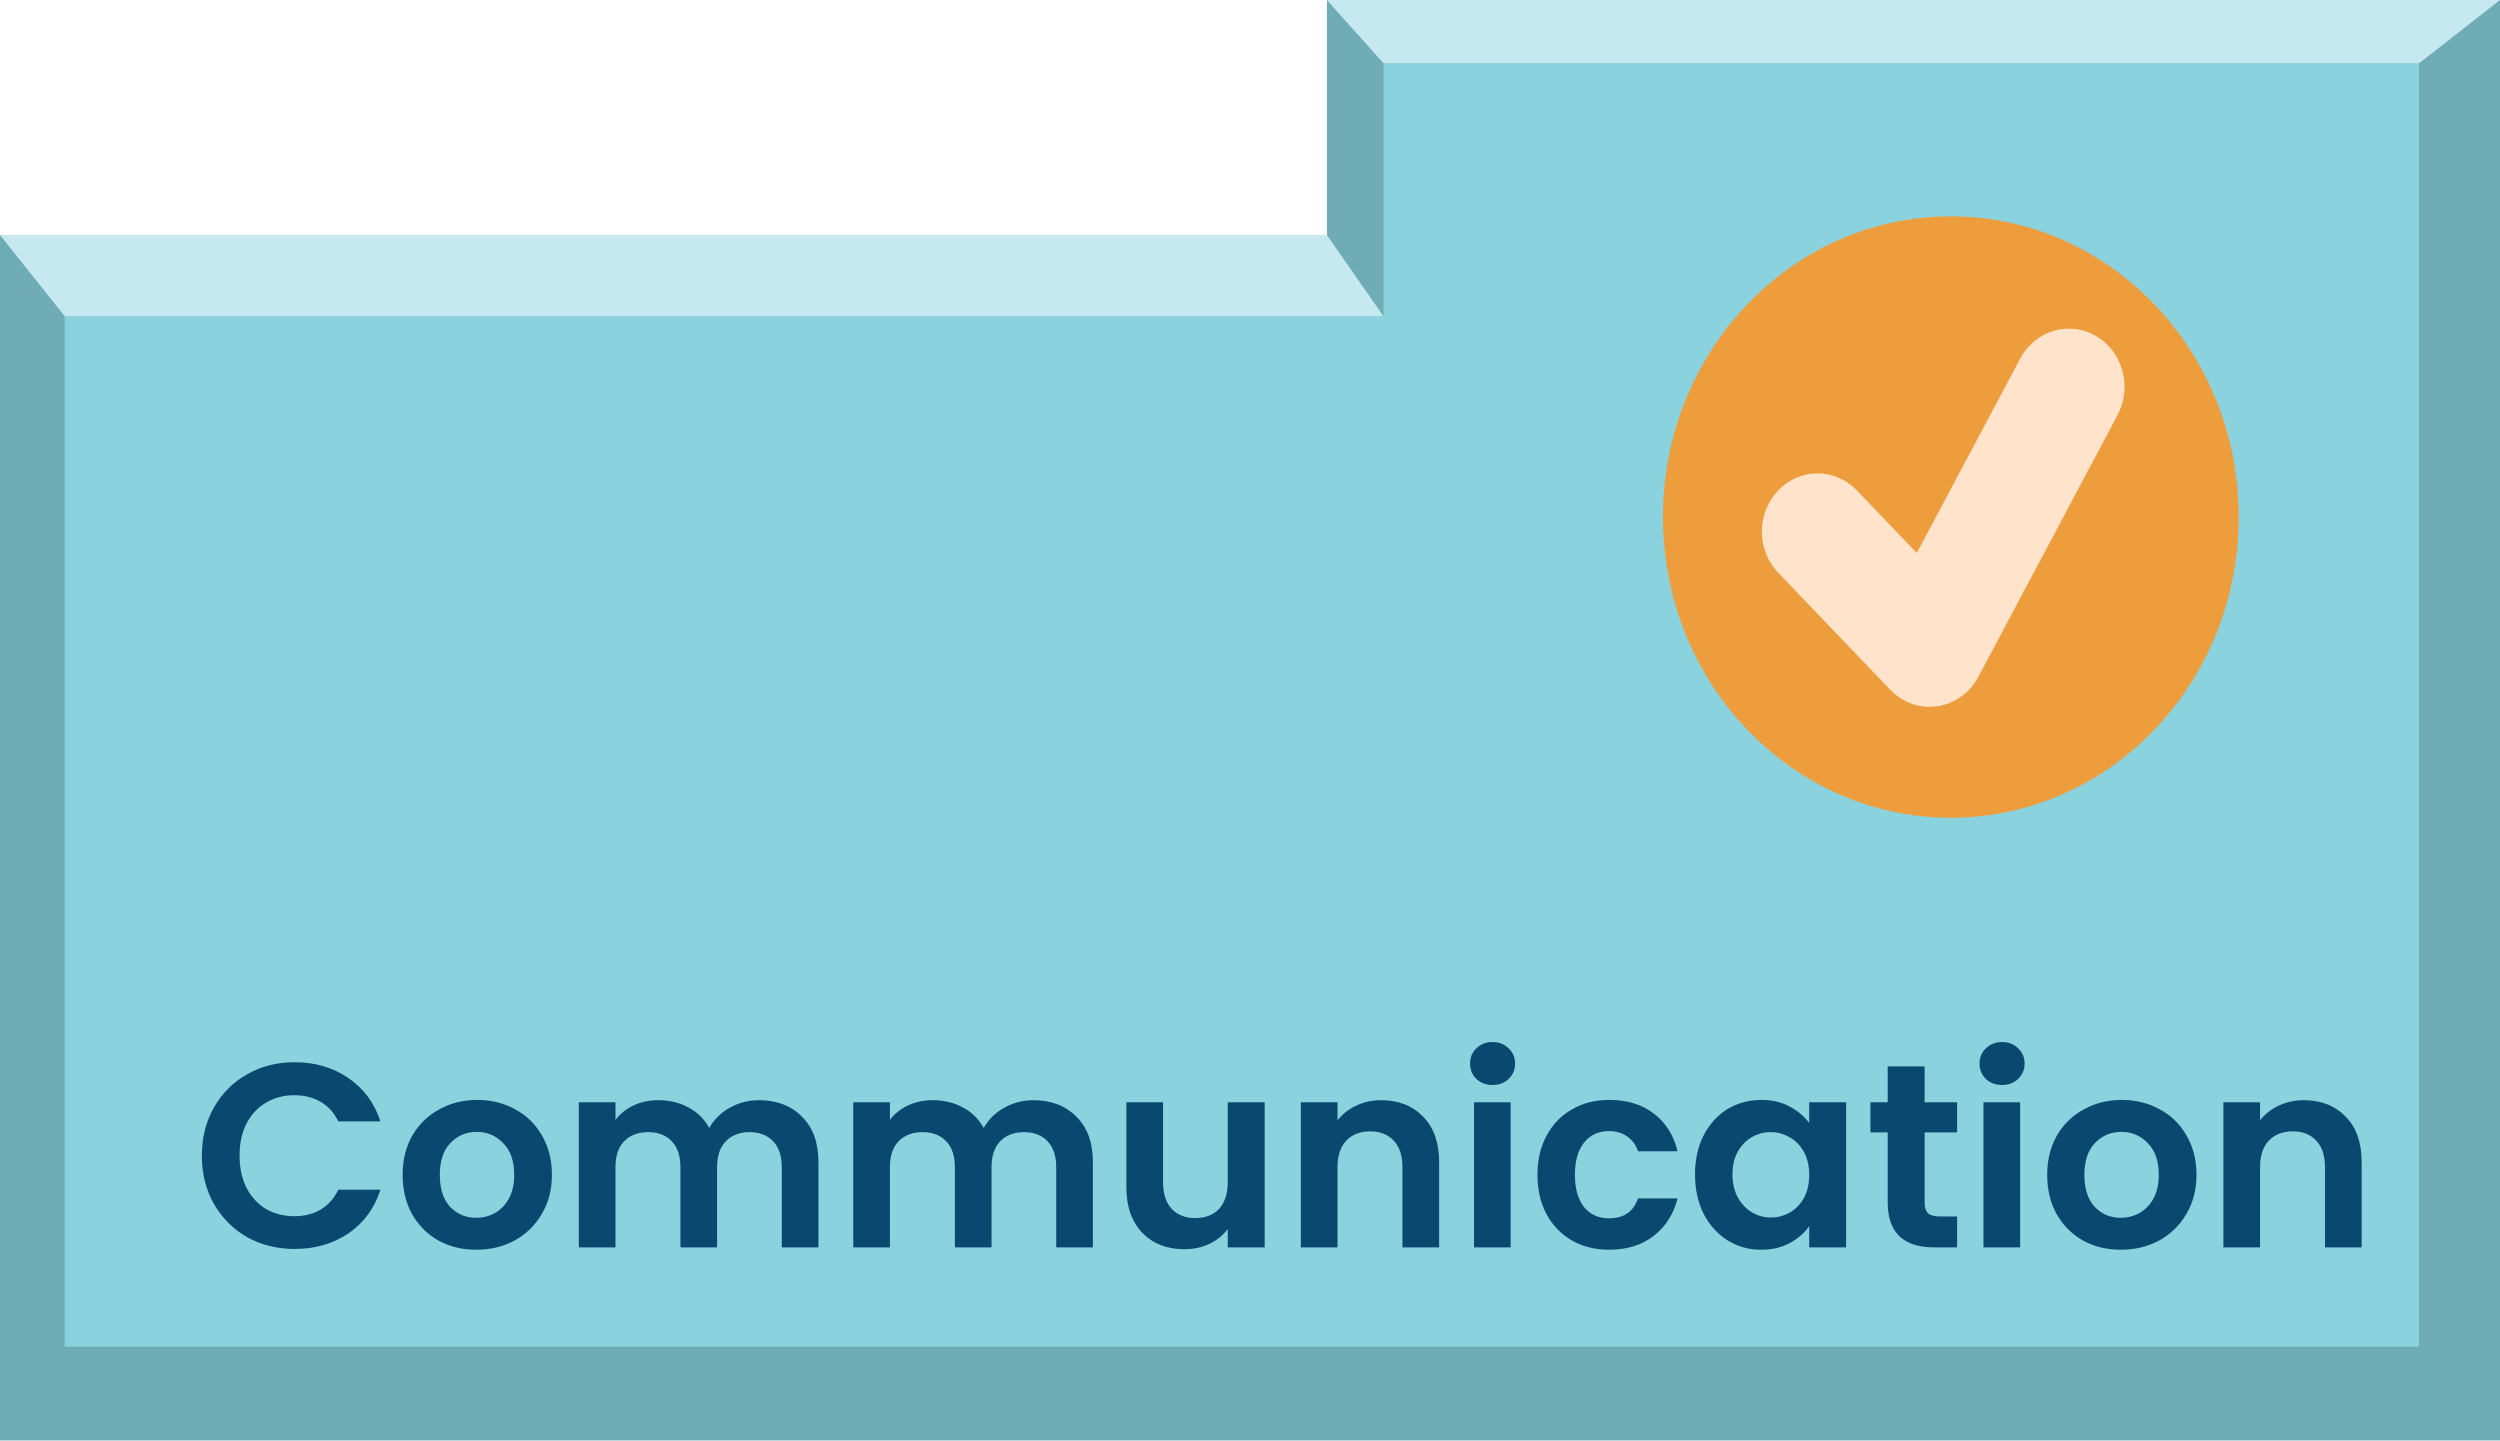
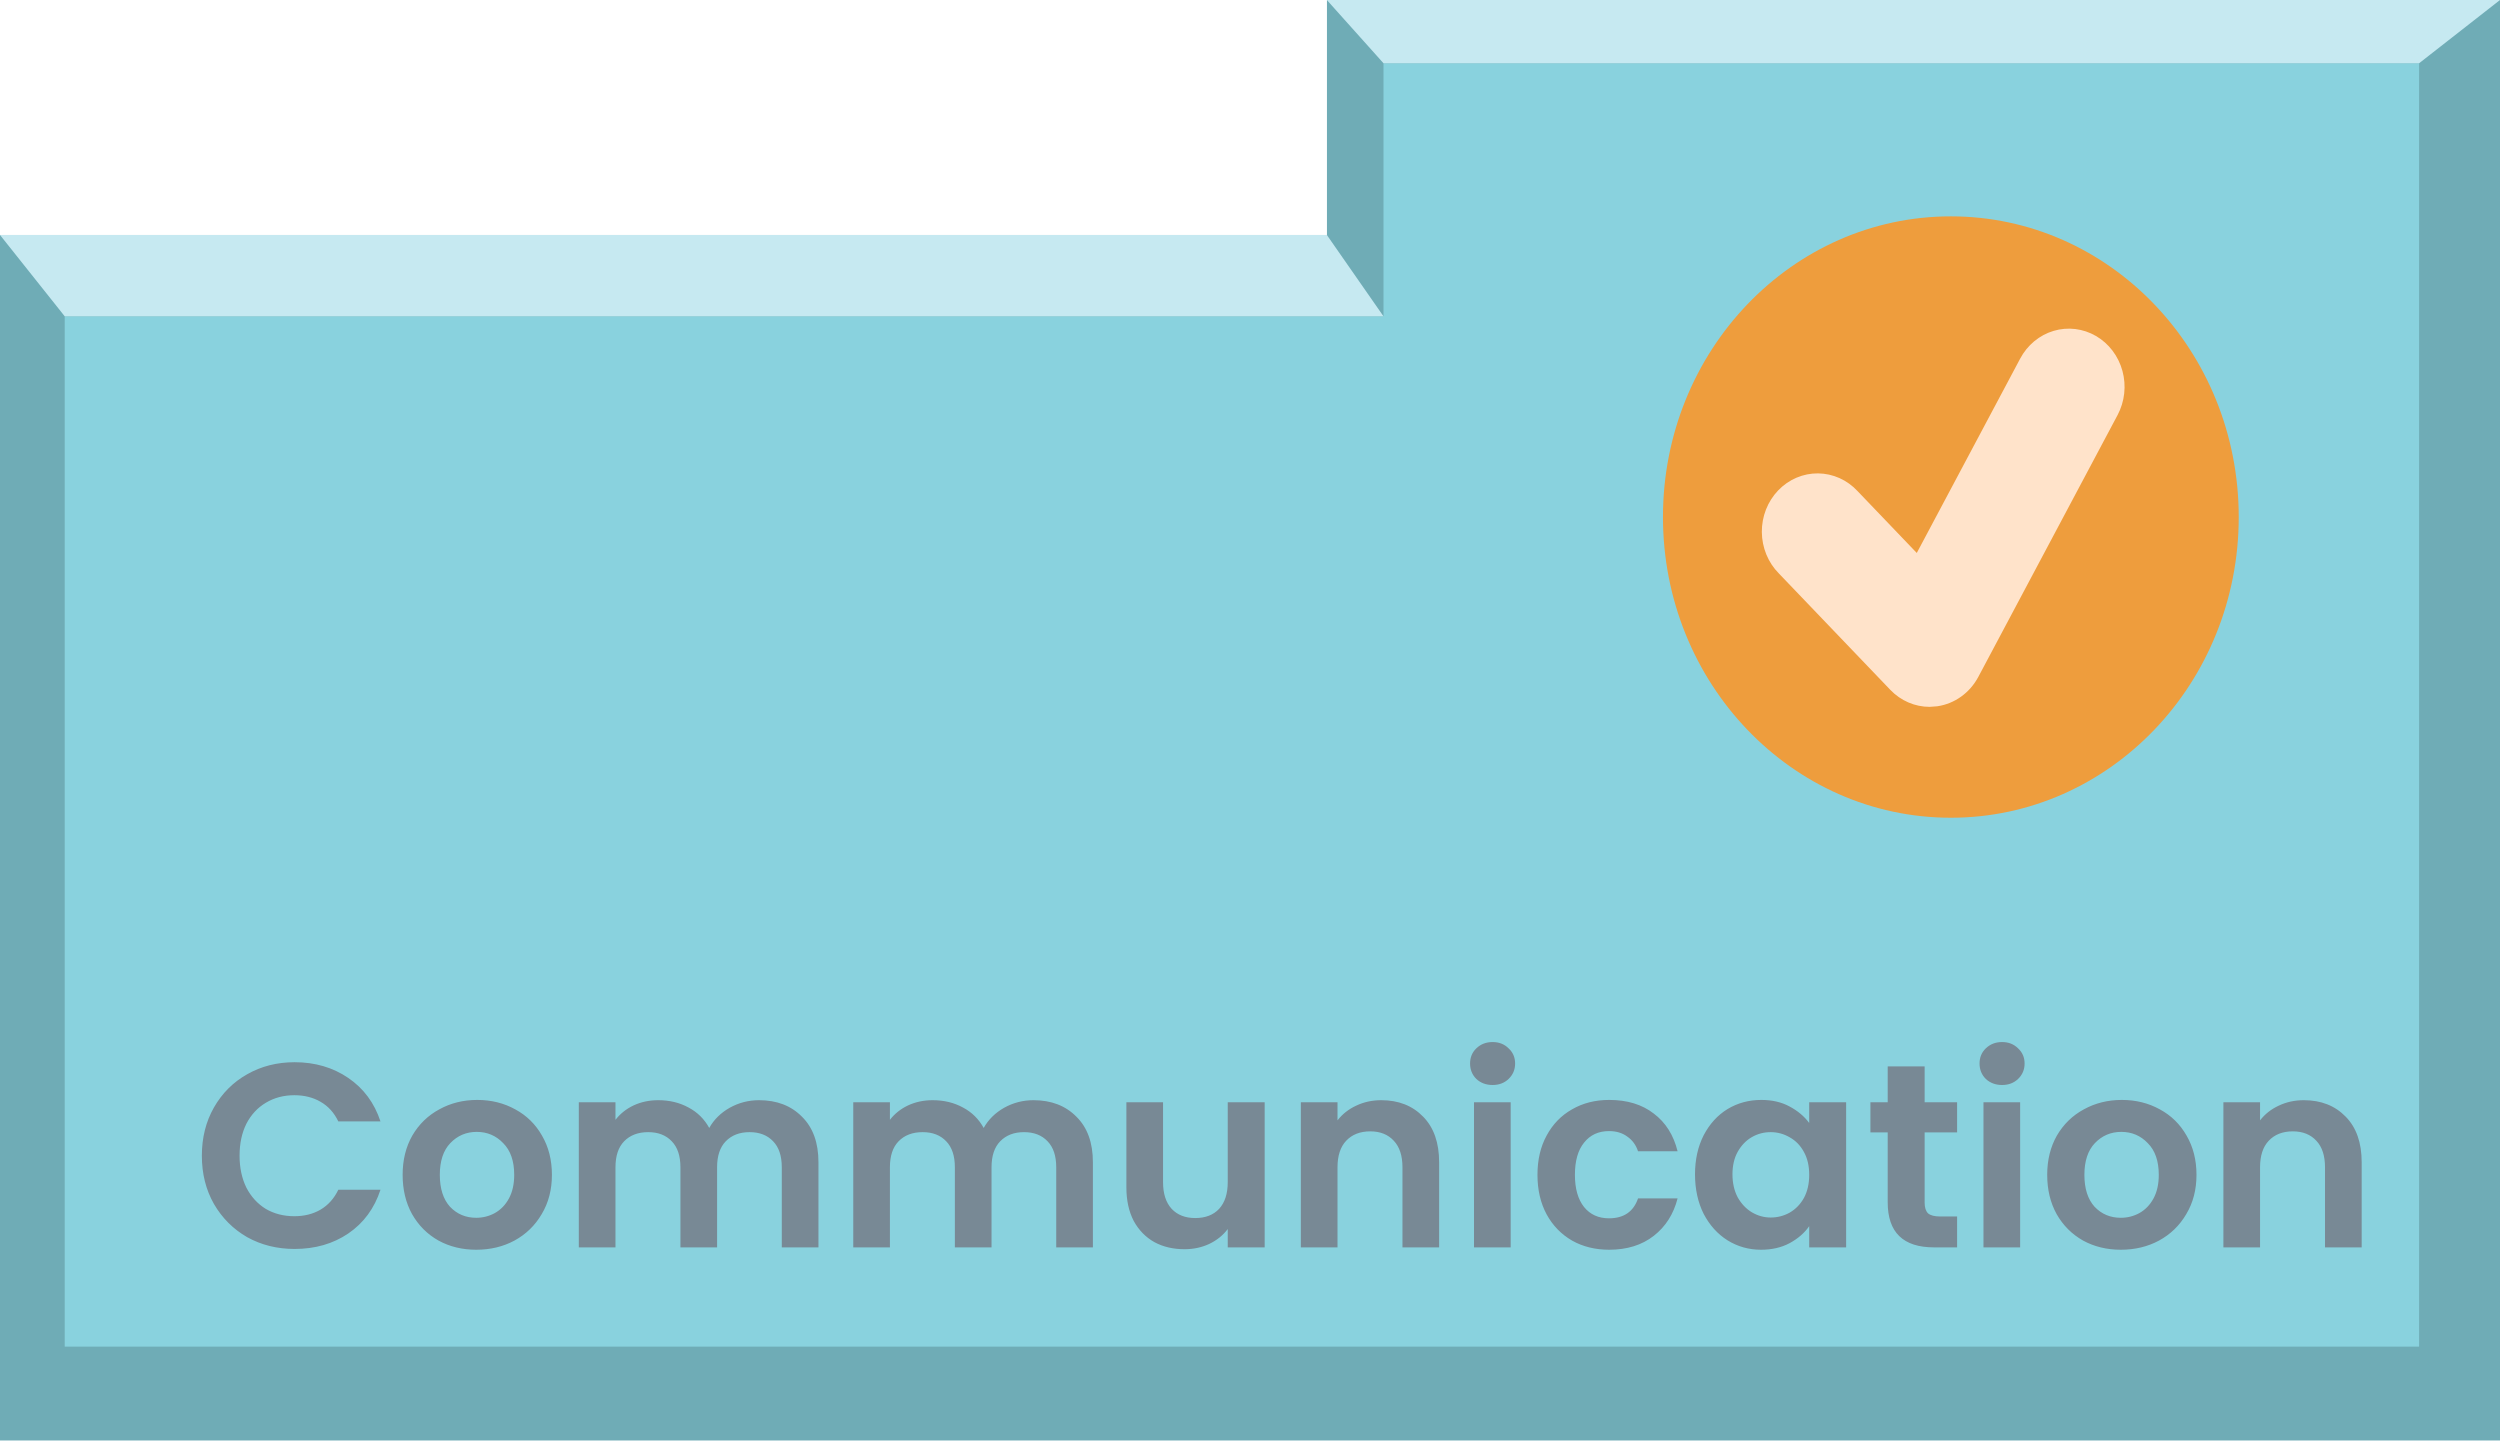
<svg xmlns="http://www.w3.org/2000/svg" width="210" height="121" viewBox="0 0 210 121" fill="none">
  <path d="M0 121H210V0H111.464V19.738H0V121Z" fill="#6FACB6" />
  <path d="M203.204 113.117V27.002V5.314H116.214V15.708V26.571H60.825H5.437L5.437 69.844V113.117H103.641H128.447H153.252H203.204Z" fill="#89D2DE" />
  <path d="M5.437 26.571L0 19.738H111.456L116.214 26.571H5.437Z" fill="#C6E9F1" />
  <path d="M116.214 5.314L111.456 0H210L203.204 5.314H116.214Z" fill="#C6E9F1" />
  <ellipse cx="163.871" cy="43.432" rx="24.182" ry="25.258" fill="#EE9D3D" />
-   <path d="M176.059 28.222C175.522 27.91 174.931 27.712 174.32 27.638C173.71 27.565 173.091 27.617 172.5 27.794C171.909 27.97 171.358 28.267 170.876 28.666C170.395 29.065 169.994 29.56 169.696 30.121L161.009 46.449L156.038 41.256C155.607 40.79 155.09 40.417 154.519 40.161C153.949 39.905 153.335 39.77 152.713 39.764C152.092 39.759 151.476 39.883 150.901 40.128C150.326 40.374 149.804 40.737 149.364 41.196C148.925 41.655 148.578 42.2 148.342 42.801C148.107 43.401 147.989 44.045 147.994 44.694C148 45.343 148.129 45.984 148.374 46.581C148.619 47.177 148.975 47.716 149.422 48.167L158.78 57.941C159.664 58.867 160.857 59.376 162.088 59.376L162.736 59.327C163.453 59.222 164.137 58.945 164.734 58.517C165.331 58.089 165.825 57.522 166.177 56.861L177.874 34.869C178.173 34.308 178.363 33.691 178.433 33.053C178.504 32.416 178.453 31.77 178.284 31.153C178.116 30.536 177.833 29.959 177.451 29.456C177.069 28.953 176.596 28.534 176.059 28.222V28.222Z" fill="#FFE3CA" />
-   <path d="M16.956 97.08C16.956 95.569 17.294 94.22 17.968 93.032C18.657 91.829 19.589 90.898 20.762 90.238C21.95 89.563 23.277 89.226 24.744 89.226C26.46 89.226 27.963 89.666 29.254 90.546C30.545 91.426 31.447 92.643 31.96 94.198H28.418C28.066 93.465 27.567 92.915 26.922 92.548C26.291 92.181 25.558 91.998 24.722 91.998C23.828 91.998 23.028 92.211 22.324 92.636C21.635 93.047 21.092 93.633 20.696 94.396C20.315 95.159 20.124 96.053 20.124 97.08C20.124 98.092 20.315 98.987 20.696 99.764C21.092 100.527 21.635 101.121 22.324 101.546C23.028 101.957 23.828 102.162 24.722 102.162C25.558 102.162 26.291 101.979 26.922 101.612C27.567 101.231 28.066 100.673 28.418 99.94H31.96C31.447 101.509 30.545 102.734 29.254 103.614C27.978 104.479 26.475 104.912 24.744 104.912C23.277 104.912 21.95 104.582 20.762 103.922C19.589 103.247 18.657 102.316 17.968 101.128C17.294 99.94 16.956 98.591 16.956 97.08ZM40.003 104.978C38.83 104.978 37.774 104.721 36.835 104.208C35.896 103.68 35.156 102.939 34.613 101.986C34.085 101.033 33.821 99.933 33.821 98.686C33.821 97.439 34.092 96.339 34.635 95.386C35.192 94.433 35.948 93.699 36.901 93.186C37.854 92.658 38.918 92.394 40.091 92.394C41.264 92.394 42.328 92.658 43.281 93.186C44.234 93.699 44.982 94.433 45.525 95.386C46.082 96.339 46.361 97.439 46.361 98.686C46.361 99.933 46.075 101.033 45.503 101.986C44.946 102.939 44.183 103.68 43.215 104.208C42.262 104.721 41.191 104.978 40.003 104.978ZM40.003 102.294C40.56 102.294 41.081 102.162 41.565 101.898C42.064 101.619 42.46 101.209 42.753 100.666C43.046 100.123 43.193 99.463 43.193 98.686C43.193 97.527 42.885 96.64 42.269 96.024C41.668 95.393 40.927 95.078 40.047 95.078C39.167 95.078 38.426 95.393 37.825 96.024C37.238 96.64 36.945 97.527 36.945 98.686C36.945 99.845 37.231 100.739 37.803 101.37C38.39 101.986 39.123 102.294 40.003 102.294ZM63.756 92.416C65.252 92.416 66.455 92.878 67.364 93.802C68.288 94.711 68.75 95.987 68.75 97.63V104.78H65.67V98.048C65.67 97.095 65.428 96.369 64.944 95.87C64.46 95.357 63.8 95.1 62.964 95.1C62.128 95.1 61.461 95.357 60.962 95.87C60.478 96.369 60.236 97.095 60.236 98.048V104.78H57.156V98.048C57.156 97.095 56.914 96.369 56.43 95.87C55.946 95.357 55.286 95.1 54.45 95.1C53.6 95.1 52.925 95.357 52.426 95.87C51.942 96.369 51.7 97.095 51.7 98.048V104.78H48.62V92.592H51.7V94.066C52.096 93.553 52.602 93.149 53.218 92.856C53.849 92.563 54.538 92.416 55.286 92.416C56.24 92.416 57.09 92.621 57.838 93.032C58.586 93.428 59.166 94 59.576 94.748C59.972 94.044 60.544 93.479 61.292 93.054C62.055 92.629 62.876 92.416 63.756 92.416ZM86.809 92.416C88.305 92.416 89.508 92.878 90.417 93.802C91.341 94.711 91.803 95.987 91.803 97.63V104.78H88.723V98.048C88.723 97.095 88.481 96.369 87.997 95.87C87.513 95.357 86.853 95.1 86.017 95.1C85.181 95.1 84.514 95.357 84.015 95.87C83.531 96.369 83.289 97.095 83.289 98.048V104.78H80.209V98.048C80.209 97.095 79.967 96.369 79.483 95.87C78.999 95.357 78.339 95.1 77.503 95.1C76.652 95.1 75.978 95.357 75.479 95.87C74.995 96.369 74.753 97.095 74.753 98.048V104.78H71.673V92.592H74.753V94.066C75.149 93.553 75.655 93.149 76.271 92.856C76.902 92.563 77.591 92.416 78.339 92.416C79.292 92.416 80.143 92.621 80.891 93.032C81.639 93.428 82.218 94 82.629 94.748C83.025 94.044 83.597 93.479 84.345 93.054C85.108 92.629 85.929 92.416 86.809 92.416ZM106.232 92.592V104.78H103.13V103.24C102.734 103.768 102.213 104.186 101.568 104.494C100.937 104.787 100.248 104.934 99.5 104.934C98.546 104.934 97.703 104.736 96.97 104.34C96.236 103.929 95.657 103.335 95.232 102.558C94.821 101.766 94.616 100.827 94.616 99.742V92.592H97.696V99.302C97.696 100.27 97.938 101.018 98.422 101.546C98.906 102.059 99.566 102.316 100.402 102.316C101.252 102.316 101.92 102.059 102.404 101.546C102.888 101.018 103.13 100.27 103.13 99.302V92.592H106.232ZM116.025 92.416C117.477 92.416 118.65 92.878 119.545 93.802C120.439 94.711 120.887 95.987 120.887 97.63V104.78H117.807V98.048C117.807 97.08 117.565 96.339 117.081 95.826C116.597 95.298 115.937 95.034 115.101 95.034C114.25 95.034 113.575 95.298 113.077 95.826C112.593 96.339 112.351 97.08 112.351 98.048V104.78H109.271V92.592H112.351V94.11C112.761 93.582 113.282 93.171 113.913 92.878C114.558 92.57 115.262 92.416 116.025 92.416ZM125.378 91.14C124.835 91.14 124.38 90.971 124.014 90.634C123.662 90.282 123.486 89.849 123.486 89.336C123.486 88.823 123.662 88.397 124.014 88.06C124.38 87.708 124.835 87.532 125.378 87.532C125.92 87.532 126.368 87.708 126.72 88.06C127.086 88.397 127.27 88.823 127.27 89.336C127.27 89.849 127.086 90.282 126.72 90.634C126.368 90.971 125.92 91.14 125.378 91.14ZM126.896 92.592V104.78H123.816V92.592H126.896ZM129.147 98.686C129.147 97.425 129.403 96.325 129.917 95.386C130.43 94.433 131.141 93.699 132.051 93.186C132.96 92.658 134.001 92.394 135.175 92.394C136.685 92.394 137.932 92.775 138.915 93.538C139.912 94.286 140.579 95.342 140.917 96.706H137.595C137.419 96.178 137.118 95.767 136.693 95.474C136.282 95.166 135.769 95.012 135.153 95.012C134.273 95.012 133.576 95.335 133.063 95.98C132.549 96.611 132.293 97.513 132.293 98.686C132.293 99.845 132.549 100.747 133.063 101.392C133.576 102.023 134.273 102.338 135.153 102.338C136.399 102.338 137.213 101.781 137.595 100.666H140.917C140.579 101.986 139.912 103.035 138.915 103.812C137.917 104.589 136.671 104.978 135.175 104.978C134.001 104.978 132.96 104.721 132.051 104.208C131.141 103.68 130.43 102.947 129.917 102.008C129.403 101.055 129.147 99.947 129.147 98.686ZM142.381 98.642C142.381 97.41 142.623 96.317 143.107 95.364C143.606 94.411 144.273 93.677 145.109 93.164C145.96 92.651 146.906 92.394 147.947 92.394C148.856 92.394 149.648 92.577 150.323 92.944C151.012 93.311 151.562 93.773 151.973 94.33V92.592H155.075V104.78H151.973V102.998C151.577 103.57 151.027 104.047 150.323 104.428C149.634 104.795 148.834 104.978 147.925 104.978C146.898 104.978 145.96 104.714 145.109 104.186C144.273 103.658 143.606 102.917 143.107 101.964C142.623 100.996 142.381 99.889 142.381 98.642ZM151.973 98.686C151.973 97.938 151.826 97.3 151.533 96.772C151.24 96.229 150.844 95.819 150.345 95.54C149.846 95.247 149.311 95.1 148.739 95.1C148.167 95.1 147.639 95.239 147.155 95.518C146.671 95.797 146.275 96.207 145.967 96.75C145.674 97.278 145.527 97.909 145.527 98.642C145.527 99.375 145.674 100.021 145.967 100.578C146.275 101.121 146.671 101.539 147.155 101.832C147.654 102.125 148.182 102.272 148.739 102.272C149.311 102.272 149.846 102.133 150.345 101.854C150.844 101.561 151.24 101.15 151.533 100.622C151.826 100.079 151.973 99.434 151.973 98.686ZM161.669 95.122V101.018C161.669 101.429 161.764 101.729 161.955 101.92C162.16 102.096 162.498 102.184 162.967 102.184H164.397V104.78H162.461C159.865 104.78 158.567 103.519 158.567 100.996V95.122H157.115V92.592H158.567V89.578H161.669V92.592H164.397V95.122H161.669ZM168.174 91.14C167.632 91.14 167.177 90.971 166.81 90.634C166.458 90.282 166.282 89.849 166.282 89.336C166.282 88.823 166.458 88.397 166.81 88.06C167.177 87.708 167.632 87.532 168.174 87.532C168.717 87.532 169.164 87.708 169.516 88.06C169.883 88.397 170.066 88.823 170.066 89.336C170.066 89.849 169.883 90.282 169.516 90.634C169.164 90.971 168.717 91.14 168.174 91.14ZM169.692 92.592V104.78H166.612V92.592H169.692ZM178.147 104.978C176.974 104.978 175.918 104.721 174.979 104.208C174.041 103.68 173.3 102.939 172.757 101.986C172.229 101.033 171.965 99.933 171.965 98.686C171.965 97.439 172.237 96.339 172.779 95.386C173.337 94.433 174.092 93.699 175.045 93.186C175.999 92.658 177.062 92.394 178.235 92.394C179.409 92.394 180.472 92.658 181.425 93.186C182.379 93.699 183.127 94.433 183.669 95.386C184.227 96.339 184.505 97.439 184.505 98.686C184.505 99.933 184.219 101.033 183.647 101.986C183.09 102.939 182.327 103.68 181.359 104.208C180.406 104.721 179.335 104.978 178.147 104.978ZM178.147 102.294C178.705 102.294 179.225 102.162 179.709 101.898C180.208 101.619 180.604 101.209 180.897 100.666C181.191 100.123 181.337 99.463 181.337 98.686C181.337 97.527 181.029 96.64 180.413 96.024C179.812 95.393 179.071 95.078 178.191 95.078C177.311 95.078 176.571 95.393 175.969 96.024C175.383 96.64 175.089 97.527 175.089 98.686C175.089 99.845 175.375 100.739 175.947 101.37C176.534 101.986 177.267 102.294 178.147 102.294ZM193.519 92.416C194.971 92.416 196.144 92.878 197.039 93.802C197.933 94.711 198.381 95.987 198.381 97.63V104.78H195.301V98.048C195.301 97.08 195.059 96.339 194.575 95.826C194.091 95.298 193.431 95.034 192.595 95.034C191.744 95.034 191.069 95.298 190.571 95.826C190.087 96.339 189.845 97.08 189.845 98.048V104.78H186.765V92.592H189.845V94.11C190.255 93.582 190.776 93.171 191.407 92.878C192.052 92.57 192.756 92.416 193.519 92.416Z" fill="#0B4870" />
+   <path d="M176.059 28.222C175.522 27.91 174.931 27.712 174.32 27.638C173.71 27.565 173.091 27.617 172.5 27.794C171.909 27.97 171.358 28.267 170.876 28.666C170.395 29.065 169.994 29.56 169.696 30.121L161.009 46.449L156.038 41.256C155.607 40.79 155.09 40.417 154.519 40.161C153.949 39.905 153.335 39.77 152.713 39.764C152.092 39.759 151.476 39.883 150.901 40.128C150.326 40.374 149.804 40.737 149.364 41.196C148.925 41.655 148.578 42.2 148.342 42.801C148.107 43.401 147.989 44.045 147.994 44.694C148 45.343 148.129 45.984 148.374 46.581C148.619 47.177 148.975 47.716 149.422 48.167L158.78 57.941C159.664 58.867 160.857 59.376 162.088 59.376L162.736 59.327C163.453 59.222 164.137 58.945 164.734 58.517C165.331 58.089 165.825 57.522 166.177 56.861L177.874 34.869C178.173 34.308 178.363 33.691 178.433 33.053C178.504 32.416 178.453 31.77 178.284 31.153C178.116 30.536 177.833 29.959 177.451 29.456C177.069 28.953 176.596 28.534 176.059 28.222Z" fill="#FFE3CA" />
+   <path d="M16.956 97.08C16.956 95.569 17.294 94.22 17.968 93.032C18.657 91.829 19.589 90.898 20.762 90.238C21.95 89.563 23.277 89.226 24.744 89.226C26.46 89.226 27.963 89.666 29.254 90.546C30.545 91.426 31.447 92.643 31.96 94.198H28.418C28.066 93.465 27.567 92.915 26.922 92.548C26.291 92.181 25.558 91.998 24.722 91.998C23.828 91.998 23.028 92.211 22.324 92.636C21.635 93.047 21.092 93.633 20.696 94.396C20.315 95.159 20.124 96.053 20.124 97.08C20.124 98.092 20.315 98.987 20.696 99.764C21.092 100.527 21.635 101.121 22.324 101.546C23.028 101.957 23.828 102.162 24.722 102.162C25.558 102.162 26.291 101.979 26.922 101.612C27.567 101.231 28.066 100.673 28.418 99.94H31.96C31.447 101.509 30.545 102.734 29.254 103.614C27.978 104.479 26.475 104.912 24.744 104.912C23.277 104.912 21.95 104.582 20.762 103.922C19.589 103.247 18.657 102.316 17.968 101.128C17.294 99.94 16.956 98.591 16.956 97.08ZM40.003 104.978C38.83 104.978 37.774 104.721 36.835 104.208C35.896 103.68 35.156 102.939 34.613 101.986C34.085 101.033 33.821 99.933 33.821 98.686C33.821 97.439 34.092 96.339 34.635 95.386C35.192 94.433 35.948 93.699 36.901 93.186C37.854 92.658 38.918 92.394 40.091 92.394C41.264 92.394 42.328 92.658 43.281 93.186C44.234 93.699 44.982 94.433 45.525 95.386C46.082 96.339 46.361 97.439 46.361 98.686C46.361 99.933 46.075 101.033 45.503 101.986C44.946 102.939 44.183 103.68 43.215 104.208C42.262 104.721 41.191 104.978 40.003 104.978ZM40.003 102.294C40.56 102.294 41.081 102.162 41.565 101.898C42.064 101.619 42.46 101.209 42.753 100.666C43.046 100.123 43.193 99.463 43.193 98.686C43.193 97.527 42.885 96.64 42.269 96.024C41.668 95.393 40.927 95.078 40.047 95.078C39.167 95.078 38.426 95.393 37.825 96.024C37.238 96.64 36.945 97.527 36.945 98.686C36.945 99.845 37.231 100.739 37.803 101.37C38.39 101.986 39.123 102.294 40.003 102.294ZM63.756 92.416C65.252 92.416 66.455 92.878 67.364 93.802C68.288 94.711 68.75 95.987 68.75 97.63V104.78H65.67V98.048C65.67 97.095 65.428 96.369 64.944 95.87C64.46 95.357 63.8 95.1 62.964 95.1C62.128 95.1 61.461 95.357 60.962 95.87C60.478 96.369 60.236 97.095 60.236 98.048V104.78H57.156V98.048C57.156 97.095 56.914 96.369 56.43 95.87C55.946 95.357 55.286 95.1 54.45 95.1C53.6 95.1 52.925 95.357 52.426 95.87C51.942 96.369 51.7 97.095 51.7 98.048V104.78H48.62V92.592H51.7V94.066C52.096 93.553 52.602 93.149 53.218 92.856C53.849 92.563 54.538 92.416 55.286 92.416C56.24 92.416 57.09 92.621 57.838 93.032C58.586 93.428 59.166 94 59.576 94.748C59.972 94.044 60.544 93.479 61.292 93.054C62.055 92.629 62.876 92.416 63.756 92.416ZM86.809 92.416C88.305 92.416 89.508 92.878 90.417 93.802C91.341 94.711 91.803 95.987 91.803 97.63V104.78H88.723V98.048C88.723 97.095 88.481 96.369 87.997 95.87C87.513 95.357 86.853 95.1 86.017 95.1C85.181 95.1 84.514 95.357 84.015 95.87C83.531 96.369 83.289 97.095 83.289 98.048V104.78H80.209V98.048C80.209 97.095 79.967 96.369 79.483 95.87C78.999 95.357 78.339 95.1 77.503 95.1C76.652 95.1 75.978 95.357 75.479 95.87C74.995 96.369 74.753 97.095 74.753 98.048V104.78H71.673V92.592H74.753V94.066C75.149 93.553 75.655 93.149 76.271 92.856C76.902 92.563 77.591 92.416 78.339 92.416C79.292 92.416 80.143 92.621 80.891 93.032C81.639 93.428 82.218 94 82.629 94.748C83.025 94.044 83.597 93.479 84.345 93.054C85.108 92.629 85.929 92.416 86.809 92.416ZM106.232 92.592V104.78H103.13V103.24C102.734 103.768 102.213 104.186 101.568 104.494C100.937 104.787 100.248 104.934 99.5 104.934C98.546 104.934 97.703 104.736 96.97 104.34C96.236 103.929 95.657 103.335 95.232 102.558C94.821 101.766 94.616 100.827 94.616 99.742V92.592H97.696V99.302C97.696 100.27 97.938 101.018 98.422 101.546C98.906 102.059 99.566 102.316 100.402 102.316C101.252 102.316 101.92 102.059 102.404 101.546C102.888 101.018 103.13 100.27 103.13 99.302V92.592H106.232ZM116.025 92.416C117.477 92.416 118.65 92.878 119.545 93.802C120.439 94.711 120.887 95.987 120.887 97.63V104.78H117.807V98.048C117.807 97.08 117.565 96.339 117.081 95.826C116.597 95.298 115.937 95.034 115.101 95.034C114.25 95.034 113.575 95.298 113.077 95.826C112.593 96.339 112.351 97.08 112.351 98.048V104.78H109.271V92.592H112.351V94.11C112.761 93.582 113.282 93.171 113.913 92.878C114.558 92.57 115.262 92.416 116.025 92.416ZM125.378 91.14C124.835 91.14 124.38 90.971 124.014 90.634C123.662 90.282 123.486 89.849 123.486 89.336C123.486 88.823 123.662 88.397 124.014 88.06C124.38 87.708 124.835 87.532 125.378 87.532C125.92 87.532 126.368 87.708 126.72 88.06C127.086 88.397 127.27 88.823 127.27 89.336C127.27 89.849 127.086 90.282 126.72 90.634C126.368 90.971 125.92 91.14 125.378 91.14ZM126.896 92.592V104.78H123.816V92.592H126.896ZM129.147 98.686C129.147 97.425 129.403 96.325 129.917 95.386C130.43 94.433 131.141 93.699 132.051 93.186C132.96 92.658 134.001 92.394 135.175 92.394C136.685 92.394 137.932 92.775 138.915 93.538C139.912 94.286 140.579 95.342 140.917 96.706H137.595C137.419 96.178 137.118 95.767 136.693 95.474C136.282 95.166 135.769 95.012 135.153 95.012C134.273 95.012 133.576 95.335 133.063 95.98C132.549 96.611 132.293 97.513 132.293 98.686C132.293 99.845 132.549 100.747 133.063 101.392C133.576 102.023 134.273 102.338 135.153 102.338C136.399 102.338 137.213 101.781 137.595 100.666H140.917C140.579 101.986 139.912 103.035 138.915 103.812C137.917 104.589 136.671 104.978 135.175 104.978C134.001 104.978 132.96 104.721 132.051 104.208C131.141 103.68 130.43 102.947 129.917 102.008C129.403 101.055 129.147 99.947 129.147 98.686ZM142.381 98.642C142.381 97.41 142.623 96.317 143.107 95.364C143.606 94.411 144.273 93.677 145.109 93.164C145.96 92.651 146.906 92.394 147.947 92.394C148.856 92.394 149.648 92.577 150.323 92.944C151.012 93.311 151.562 93.773 151.973 94.33V92.592H155.075V104.78H151.973V102.998C151.577 103.57 151.027 104.047 150.323 104.428C149.634 104.795 148.834 104.978 147.925 104.978C146.898 104.978 145.96 104.714 145.109 104.186C144.273 103.658 143.606 102.917 143.107 101.964C142.623 100.996 142.381 99.889 142.381 98.642ZM151.973 98.686C151.973 97.938 151.826 97.3 151.533 96.772C151.24 96.229 150.844 95.819 150.345 95.54C149.846 95.247 149.311 95.1 148.739 95.1C148.167 95.1 147.639 95.239 147.155 95.518C146.671 95.797 146.275 96.207 145.967 96.75C145.674 97.278 145.527 97.909 145.527 98.642C145.527 99.375 145.674 100.021 145.967 100.578C146.275 101.121 146.671 101.539 147.155 101.832C147.654 102.125 148.182 102.272 148.739 102.272C149.311 102.272 149.846 102.133 150.345 101.854C150.844 101.561 151.24 101.15 151.533 100.622C151.826 100.079 151.973 99.434 151.973 98.686ZM161.669 95.122V101.018C161.669 101.429 161.764 101.729 161.955 101.92C162.16 102.096 162.498 102.184 162.967 102.184H164.397V104.78H162.461C159.865 104.78 158.567 103.519 158.567 100.996V95.122H157.115V92.592H158.567V89.578H161.669V92.592H164.397V95.122H161.669ZM168.174 91.14C167.632 91.14 167.177 90.971 166.81 90.634C166.458 90.282 166.282 89.849 166.282 89.336C166.282 88.823 166.458 88.397 166.81 88.06C167.177 87.708 167.632 87.532 168.174 87.532C168.717 87.532 169.164 87.708 169.516 88.06C169.883 88.397 170.066 88.823 170.066 89.336C170.066 89.849 169.883 90.282 169.516 90.634C169.164 90.971 168.717 91.14 168.174 91.14ZM169.692 92.592V104.78H166.612V92.592H169.692ZM178.147 104.978C176.974 104.978 175.918 104.721 174.979 104.208C174.041 103.68 173.3 102.939 172.757 101.986C172.229 101.033 171.965 99.933 171.965 98.686C171.965 97.439 172.237 96.339 172.779 95.386C173.337 94.433 174.092 93.699 175.045 93.186C175.999 92.658 177.062 92.394 178.235 92.394C179.409 92.394 180.472 92.658 181.425 93.186C182.379 93.699 183.127 94.433 183.669 95.386C184.227 96.339 184.505 97.439 184.505 98.686C184.505 99.933 184.219 101.033 183.647 101.986C183.09 102.939 182.327 103.68 181.359 104.208C180.406 104.721 179.335 104.978 178.147 104.978ZM178.147 102.294C178.705 102.294 179.225 102.162 179.709 101.898C180.208 101.619 180.604 101.209 180.897 100.666C181.191 100.123 181.337 99.463 181.337 98.686C181.337 97.527 181.029 96.64 180.413 96.024C179.812 95.393 179.071 95.078 178.191 95.078C177.311 95.078 176.571 95.393 175.969 96.024C175.383 96.64 175.089 97.527 175.089 98.686C175.089 99.845 175.375 100.739 175.947 101.37C176.534 101.986 177.267 102.294 178.147 102.294ZM193.519 92.416C194.971 92.416 196.144 92.878 197.039 93.802C197.933 94.711 198.381 95.987 198.381 97.63V104.78H195.301V98.048C195.301 97.08 195.059 96.339 194.575 95.826C194.091 95.298 193.431 95.034 192.595 95.034C191.744 95.034 191.069 95.298 190.571 95.826C190.087 96.339 189.845 97.08 189.845 98.048V104.78H186.765V92.592H189.845V94.11C190.255 93.582 190.776 93.171 191.407 92.878C192.052 92.57 192.756 92.416 193.519 92.416Z" fill="#788995" />
</svg>
